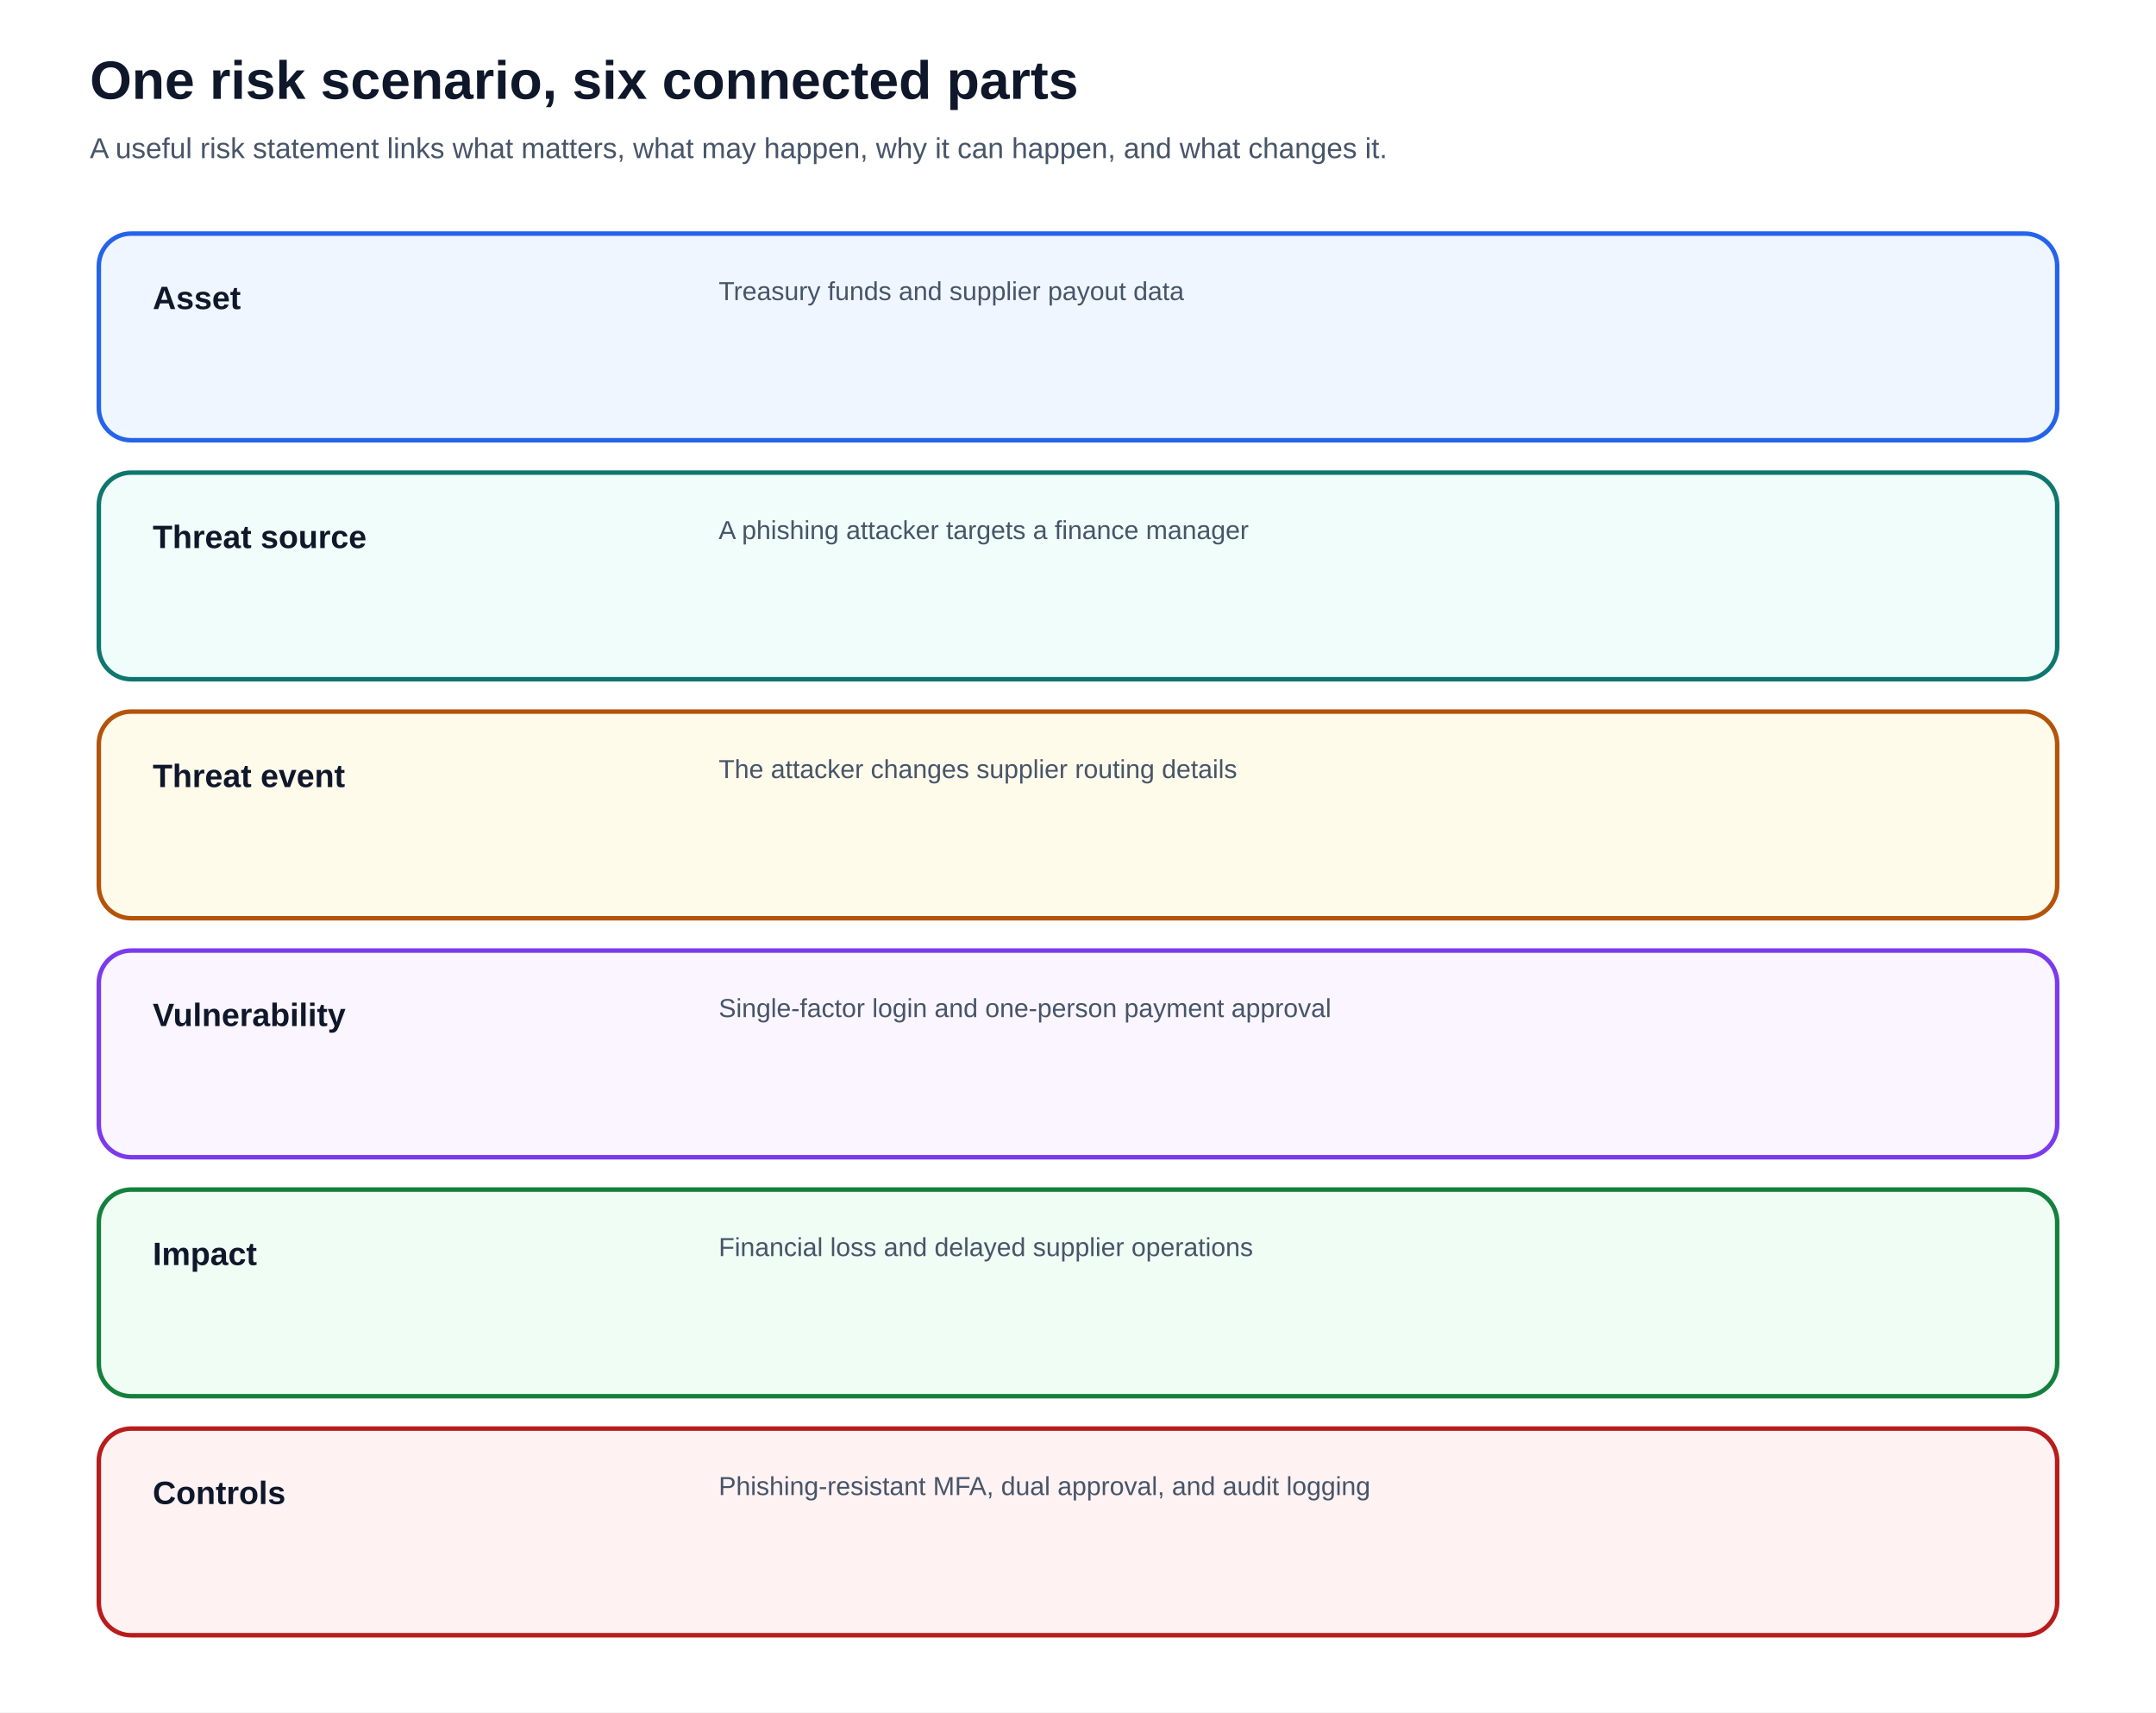
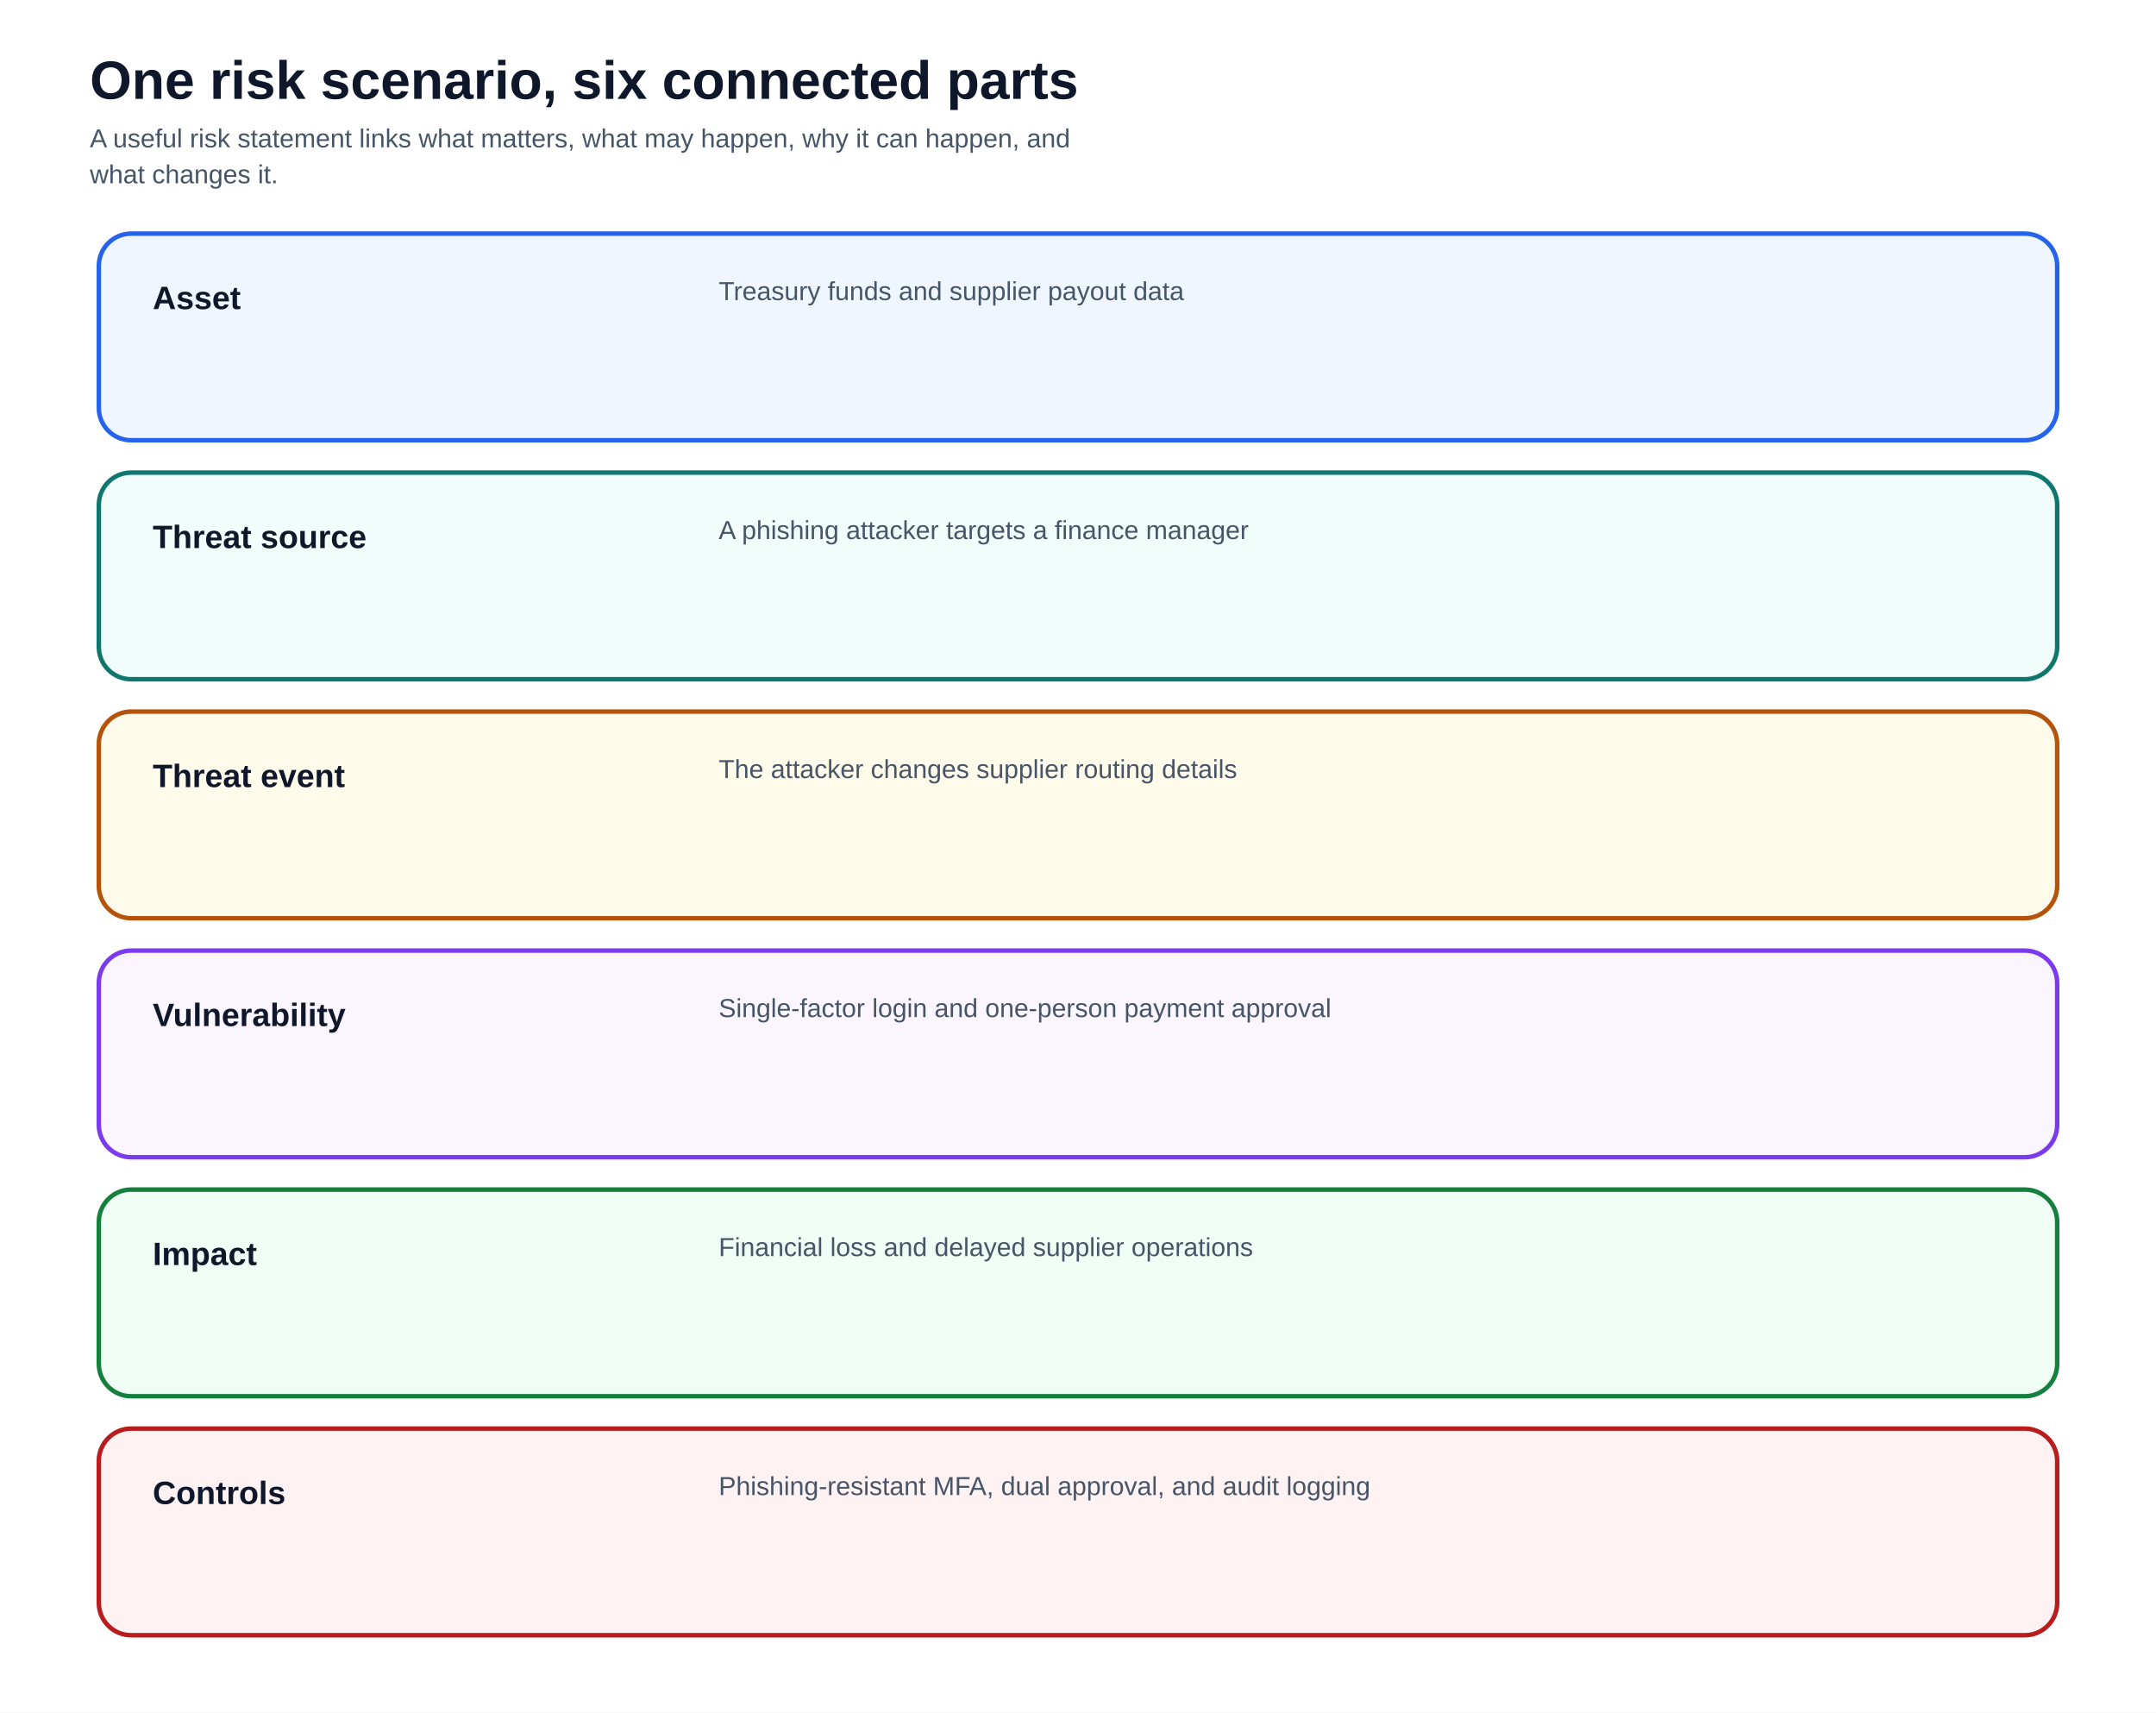
<svg xmlns="http://www.w3.org/2000/svg" viewBox="0 0 1200 953" font-family="-apple-system, BlinkMacSystemFont, 'Segoe UI', Arial, sans-serif" role="img" aria-labelledby="title description">
  <rect width="1200" height="953" fill="#ffffff" />
  <defs>
    <marker id="arrow" viewBox="0 0 10 10" refX="8.5" refY="5" markerWidth="8" markerHeight="8" orient="auto">
      <path d="M0 0 L10 5 L0 10Z" fill="#94a3b8" />
    </marker>
    <marker id="arrow-reverse" viewBox="0 0 10 10" refX="1.5" refY="5" markerWidth="8" markerHeight="8" orient="auto">
      <path d="M10 0 L0 5 L10 10Z" fill="#94a3b8" />
    </marker>
    <marker id="arrow-blue" viewBox="0 0 10 10" refX="8.5" refY="5" markerWidth="8" markerHeight="8" orient="auto">
      <path d="M0 0 L10 5 L0 10Z" fill="#2563eb" />
    </marker>
    <marker id="arrow-teal" viewBox="0 0 10 10" refX="8.5" refY="5" markerWidth="8" markerHeight="8" orient="auto">
      <path d="M0 0 L10 5 L0 10Z" fill="#0f766e" />
    </marker>
    <marker id="arrow-amber" viewBox="0 0 10 10" refX="8.5" refY="5" markerWidth="8" markerHeight="8" orient="auto">
      <path d="M0 0 L10 5 L0 10Z" fill="#b45309" />
    </marker>
    <marker id="arrow-violet" viewBox="0 0 10 10" refX="8.5" refY="5" markerWidth="8" markerHeight="8" orient="auto">
      <path d="M0 0 L10 5 L0 10Z" fill="#7c3aed" />
    </marker>
    <marker id="arrow-red" viewBox="0 0 10 10" refX="8.5" refY="5" markerWidth="8" markerHeight="8" orient="auto">
      <path d="M0 0 L10 5 L0 10Z" fill="#b91c1c" />
    </marker>
  </defs>
  <text x="50" y="55" font-size="30" font-weight="850" fill="#0f172a">One risk scenario, six connected parts</text>
-   <text x="50" y="88" font-size="16" fill="#475569">A useful risk statement links what matters, what may happen, why it can happen, and what changes it.</text>
+   <text x="50" y="82" font-size="14.5" fill="#475569">A useful risk statement links what matters, what may happen, why it can happen, and</text>
+   <text x="50" y="102" font-size="14.5" fill="#475569">what changes it.</text>
  <rect x="55" y="130" width="1090" height="115" rx="18" fill="#eff6ff" stroke="#2563eb" stroke-width="2.5" />
  <text x="85" y="172" text-anchor="start" font-size="18" font-weight="800" fill="#0f172a">Asset</text>
  <text x="400" y="167" text-anchor="start" font-size="14.5" font-weight="500" fill="#475569">Treasury funds and supplier payout data</text>
  <rect x="55" y="263" width="1090" height="115" rx="18" fill="#f0fdfa" stroke="#0f766e" stroke-width="2.5" />
  <text x="85" y="305" text-anchor="start" font-size="18" font-weight="800" fill="#0f172a">Threat source</text>
  <text x="400" y="300" text-anchor="start" font-size="14.5" font-weight="500" fill="#475569">A phishing attacker targets a finance manager</text>
  <rect x="55" y="396" width="1090" height="115" rx="18" fill="#fffbeb" stroke="#b45309" stroke-width="2.5" />
  <text x="85" y="438" text-anchor="start" font-size="18" font-weight="800" fill="#0f172a">Threat event</text>
  <text x="400" y="433" text-anchor="start" font-size="14.5" font-weight="500" fill="#475569">The attacker changes supplier routing details</text>
  <rect x="55" y="529" width="1090" height="115" rx="18" fill="#faf5ff" stroke="#7c3aed" stroke-width="2.5" />
  <text x="85" y="571" text-anchor="start" font-size="18" font-weight="800" fill="#0f172a">Vulnerability</text>
  <text x="400" y="566" text-anchor="start" font-size="14.5" font-weight="500" fill="#475569">Single-factor login and one-person payment approval</text>
  <rect x="55" y="662" width="1090" height="115" rx="18" fill="#f0fdf4" stroke="#15803d" stroke-width="2.5" />
  <text x="85" y="704" text-anchor="start" font-size="18" font-weight="800" fill="#0f172a">Impact</text>
  <text x="400" y="699" text-anchor="start" font-size="14.5" font-weight="500" fill="#475569">Financial loss and delayed supplier operations</text>
  <rect x="55" y="795" width="1090" height="115" rx="18" fill="#fef2f2" stroke="#b91c1c" stroke-width="2.5" />
  <text x="85" y="837" text-anchor="start" font-size="18" font-weight="800" fill="#0f172a">Controls</text>
  <text x="400" y="832" text-anchor="start" font-size="14.5" font-weight="500" fill="#475569">Phishing-resistant MFA, dual approval, and audit logging</text>
</svg>
